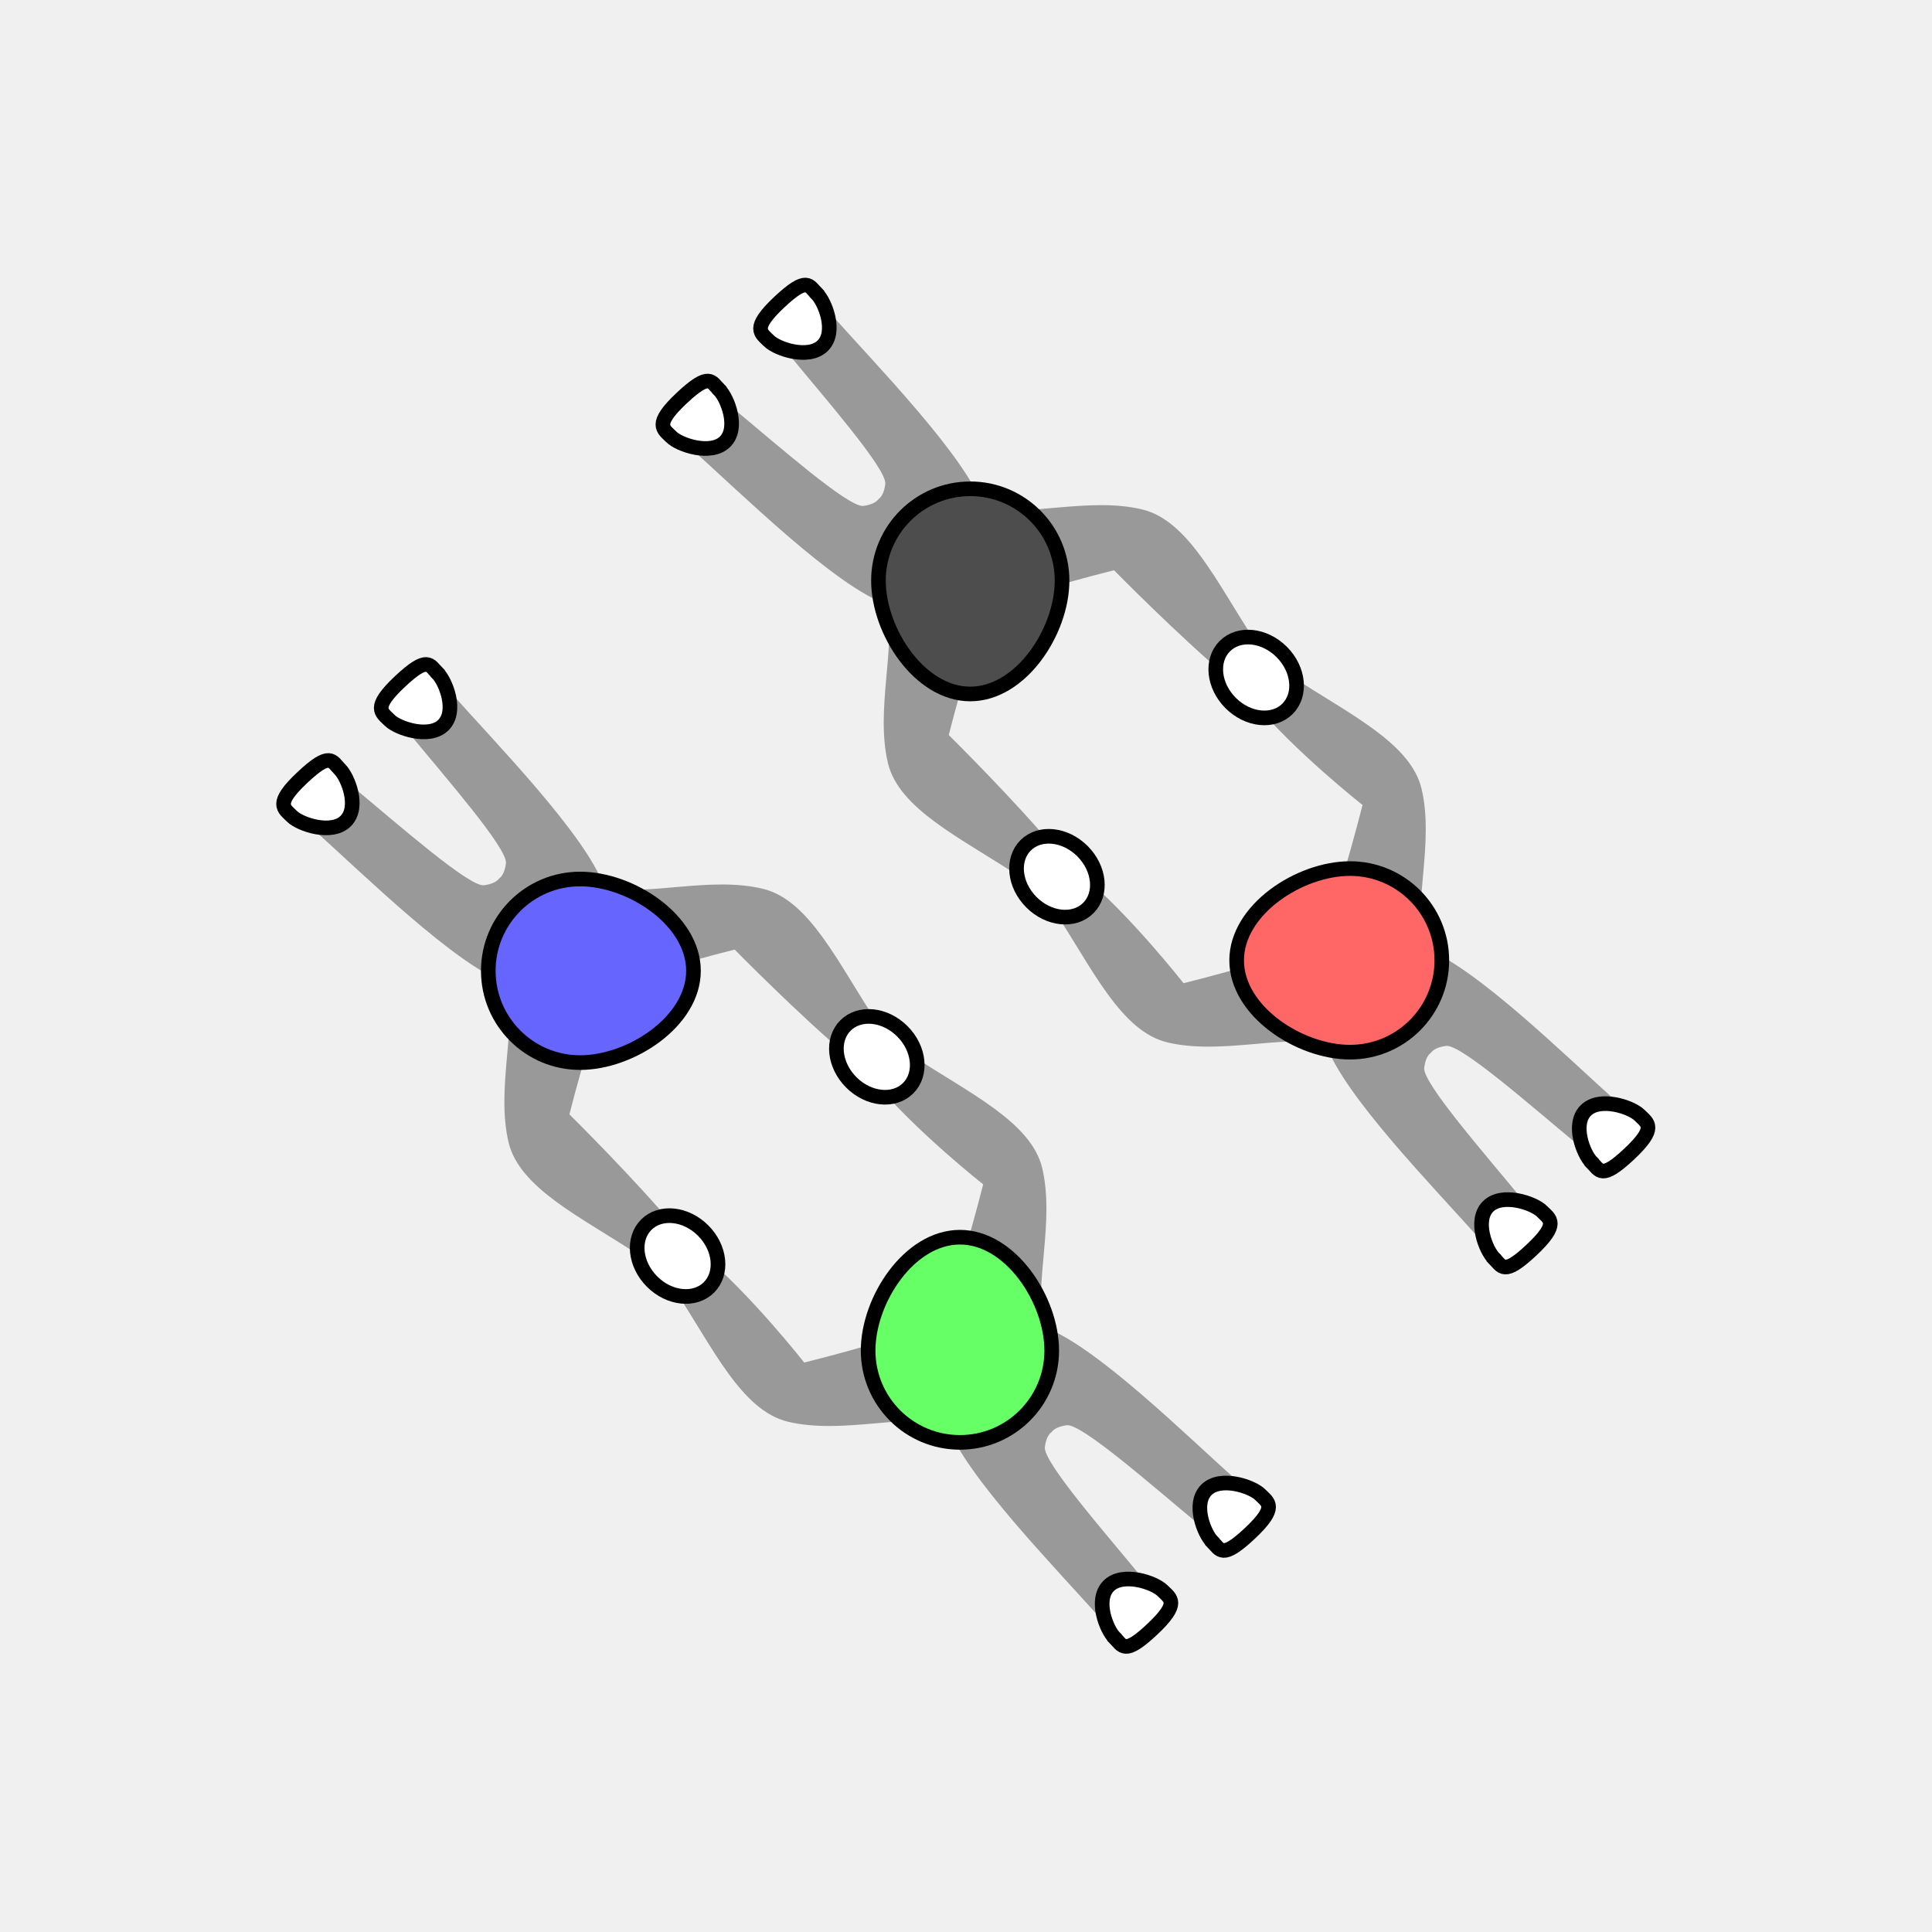
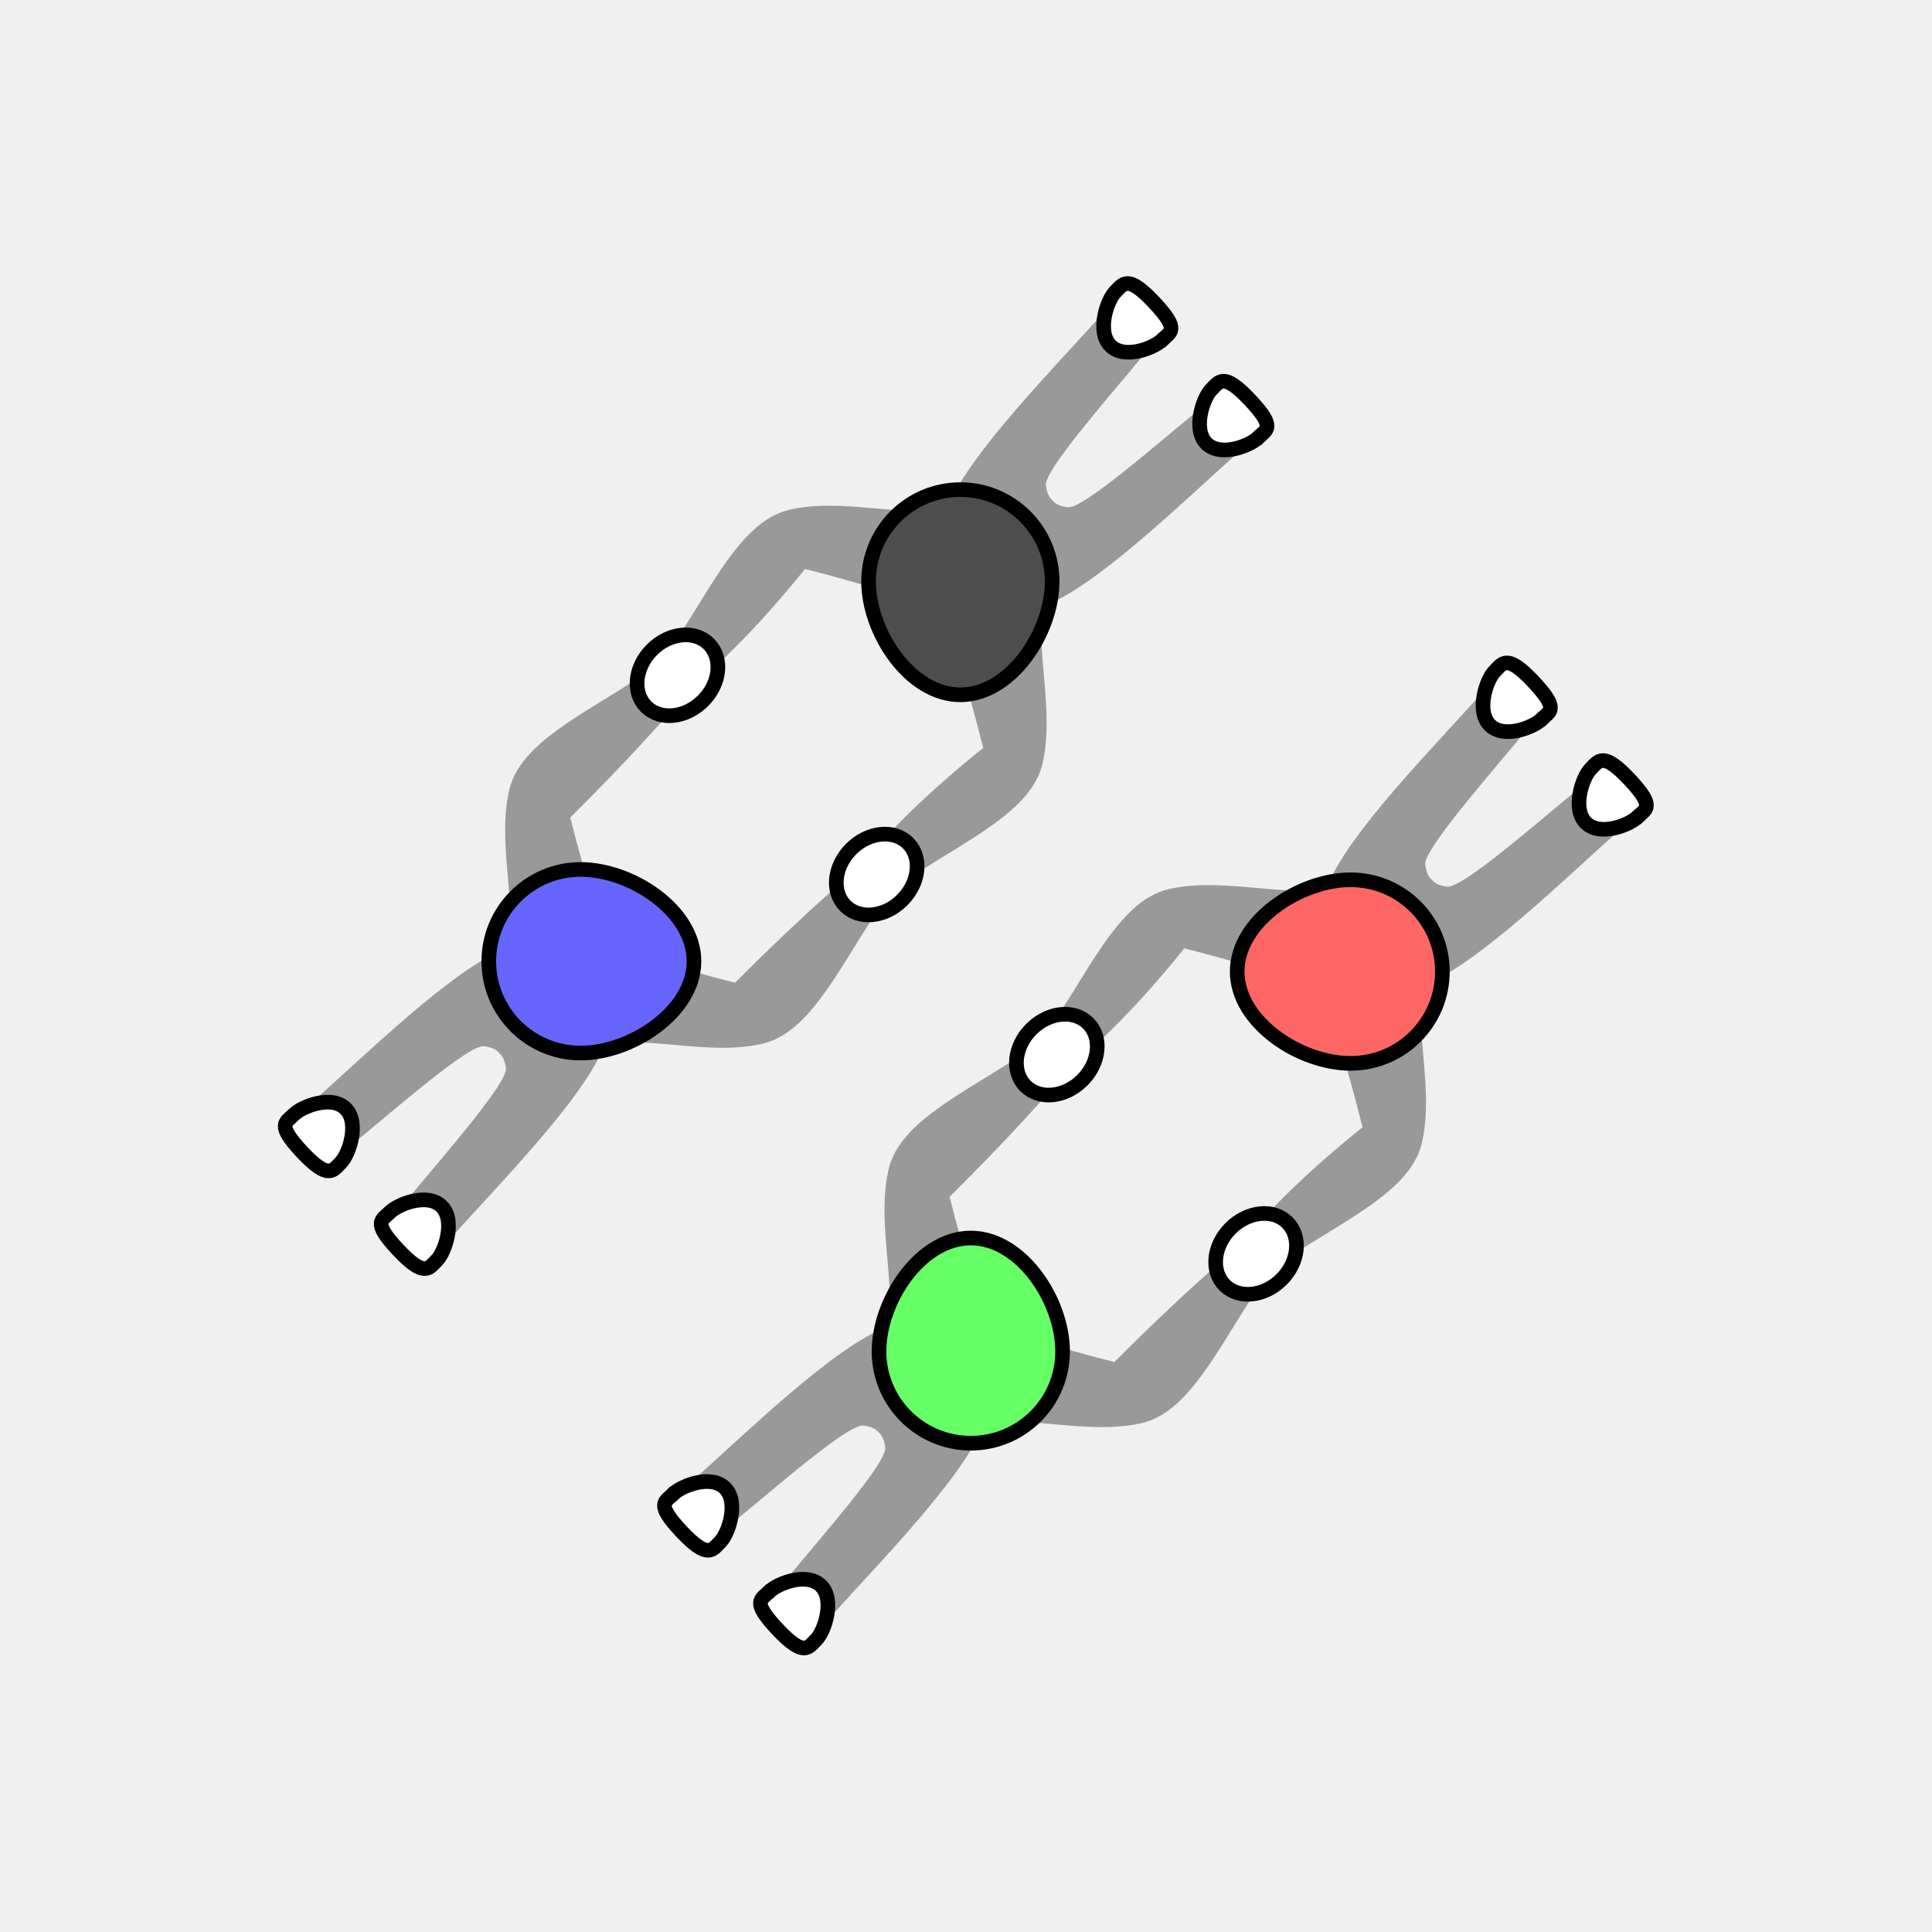
<svg xmlns="http://www.w3.org/2000/svg" width="35mm" height="35mm" viewBox="0 0 35 35" version="1.1" id="svg1" xml:space="preserve">
  <defs id="defs1" />
  <g id="layer1">
-     <path style="fill:#999999;fill-opacity:1;stroke:none;stroke-width:0.265;stroke-dasharray:none;stroke-opacity:1" d="m 16.062,7.559 c -0.262,-0.004 -0.518,0.082 -0.508,0.262 0.072,1.252 0.081,3.577 0.51,4.482 -0.438,0.679 -1.494,1.203 -2.016,2.047 -0.452,0.732 -0.021,1.908 0.217,3.084 0.056,0.276 0.796,0.476 0.822,0.195 0.109,-1.182 -0.076,-2.729 -0.076,-2.729 0.929,-0.552 1.775,-0.99 2.291,-1.248 0.515,0.26 1.358,0.702 2.285,1.258 0,0 -0.189,1.544 -0.084,2.727 0.025,0.28 0.766,0.082 0.822,-0.193 0.242,-1.175 0.678,-2.348 0.229,-3.082 -0.518,-0.846 -1.574,-1.372 -2.01,-2.053 0.432,-0.904 0.45,-3.23 0.527,-4.482 0.022,-0.359 -1.022,-0.346 -1.057,0.012 -0.101,1.03 -0.213,2.744 -0.428,2.906 -0.121,0.092 -0.211,0.116 -0.279,0.105 -0.068,0.01 -0.16,-0.015 -0.281,-0.107 C 16.814,10.579 16.706,8.866 16.609,7.836 16.593,7.657 16.325,7.563 16.062,7.559 Z" id="path4" transform="rotate(135,19.91295,16.74478)" />
-     <path id="path1" style="fill:#ff6666;fill-opacity:1;stroke:#000000;stroke-width:0.265" d="m 24.457,19.061 c -0.918,0 -2.054,-0.744 -2.054,-1.663 0,-0.918 1.136,-1.663 2.054,-1.663 0.918,0 1.663,0.744 1.663,1.663 0,0.918 -0.744,1.663 -1.663,1.663 z" />
-     <path id="path1-7-1" style="fill:#ffffff;stroke:#000000;stroke-width:0.265;stroke-dasharray:none" d="m 28.834,21.055 c -0.147,-0.147 -0.361,-0.683 -0.106,-0.938 0.255,-0.255 0.827,-0.061 0.974,0.086 0.147,0.147 0.323,0.223 -0.186,0.702 -0.509,0.478 -0.535,0.298 -0.682,0.151 z" />
-     <path id="path1-7-1-9" style="fill:#ffffff;stroke:#000000;stroke-width:0.265;stroke-dasharray:none" d="m 27.064,22.794 c -0.147,-0.147 -0.361,-0.683 -0.106,-0.938 0.255,-0.255 0.827,-0.061 0.974,0.086 0.147,0.147 0.323,0.223 -0.186,0.702 -0.509,0.478 -0.535,0.298 -0.682,0.151 z" />
-     <path style="fill:#999999;fill-opacity:1;stroke:none;stroke-width:0.265;stroke-dasharray:none;stroke-opacity:1" d="m 16.062,7.559 c -0.262,-0.004 -0.518,0.082 -0.508,0.262 0.072,1.252 0.081,3.577 0.51,4.482 -0.438,0.679 -1.494,1.203 -2.016,2.047 -0.452,0.732 -0.021,1.908 0.217,3.084 0.056,0.276 0.796,0.476 0.822,0.195 0.109,-1.182 0.098,-2.857 0.098,-2.857 0.891,-0.53 1.646,-0.911 2.117,-1.135 0.47,0.226 1.222,0.608 2.111,1.141 0,0 -0.015,1.677 0.09,2.859 0.025,0.28 0.766,0.082 0.822,-0.193 0.242,-1.175 0.678,-2.348 0.229,-3.082 -0.518,-0.846 -1.574,-1.372 -2.01,-2.053 0.432,-0.904 0.45,-3.23 0.527,-4.482 0.022,-0.359 -1.022,-0.346 -1.057,0.012 -0.101,1.03 -0.213,2.744 -0.428,2.906 -0.121,0.092 -0.211,0.116 -0.279,0.105 -0.068,0.01 -0.16,-0.015 -0.281,-0.107 C 16.814,10.579 16.706,8.866 16.609,7.836 16.593,7.657 16.325,7.563 16.062,7.559 Z" id="path4-6" transform="rotate(-45,14.42845,11.62661)" />
-     <ellipse style="fill:#ffffff;fill-opacity:1;stroke:#000000;stroke-width:0.265;stroke-dasharray:none;stroke-opacity:1" id="path1-7-2-9-9-1" cx="-7.413" cy="-24.77" rx="0.654" ry="0.803" transform="rotate(135)" />
-     <path id="path1-3" style="fill:#4d4d4d;fill-opacity:1;stroke:#000000;stroke-width:0.265" d="m 19.24,10.518 c 0,0.918 -0.744,2.054 -1.663,2.054 -0.918,10e-7 -1.663,-1.136 -1.663,-2.054 10e-7,-0.918 0.744,-1.663 1.663,-1.663 0.918,0 1.663,0.744 1.663,1.663 z" />
-     <path id="path1-7-1-1" style="fill:#ffffff;stroke:#000000;stroke-width:0.265;stroke-dasharray:none" d="m 13.03,7.063 c 0.147,0.147 0.361,0.683 0.106,0.938 -0.255,0.255 -0.827,0.061 -0.974,-0.086 -0.147,-0.147 -0.323,-0.223 0.186,-0.702 0.509,-0.478 0.535,-0.298 0.682,-0.151 z" />
-     <path id="path1-7-1-9-7" style="fill:#ffffff;stroke:#000000;stroke-width:0.265;stroke-dasharray:none" d="m 14.799,5.324 c 0.147,0.147 0.361,0.683 0.106,0.938 -0.255,0.255 -0.827,0.061 -0.974,-0.086 -0.147,-0.147 -0.323,-0.223 0.186,-0.702 0.509,-0.478 0.535,-0.298 0.682,-0.151 z" />
-     <ellipse style="fill:#ffffff;fill-opacity:1;stroke:#000000;stroke-width:0.265;stroke-dasharray:none;stroke-opacity:1" id="path1-7-2-9-9" cx="-2.309" cy="-24.77" rx="0.654" ry="0.803" transform="rotate(135)" />
-     <path style="fill:#999999;fill-opacity:1;stroke:none;stroke-width:0.265;stroke-dasharray:none;stroke-opacity:1" d="m 16.062,7.559 c -0.262,-0.004 -0.518,0.082 -0.508,0.262 0.072,1.252 0.081,3.577 0.51,4.482 -0.438,0.679 -1.494,1.203 -2.016,2.047 -0.452,0.732 -0.021,1.908 0.217,3.084 0.056,0.276 0.796,0.476 0.822,0.195 0.109,-1.182 -0.076,-2.729 -0.076,-2.729 0.929,-0.552 1.775,-0.99 2.291,-1.248 0.515,0.26 1.358,0.702 2.285,1.258 0,0 -0.189,1.544 -0.084,2.727 0.025,0.28 0.766,0.082 0.822,-0.193 0.242,-1.175 0.678,-2.348 0.229,-3.082 -0.518,-0.846 -1.574,-1.372 -2.01,-2.053 0.432,-0.904 0.45,-3.23 0.527,-4.482 0.022,-0.359 -1.022,-0.346 -1.057,0.012 -0.101,1.03 -0.213,2.744 -0.428,2.906 -0.121,0.092 -0.211,0.116 -0.279,0.105 -0.068,0.01 -0.16,-0.015 -0.281,-0.107 C 16.814,10.579 16.706,8.866 16.609,7.836 16.593,7.657 16.325,7.563 16.062,7.559 Z" id="path4-1" transform="rotate(135,15.05354,18.75761)" />
-     <path id="path1-5" style="fill:#66ff66;fill-opacity:1;stroke:#000000;stroke-width:0.265" d="m 15.727,24.467 c 0,-0.918 0.744,-2.054 1.663,-2.054 0.918,0 1.663,1.136 1.663,2.054 0,0.918 -0.744,1.663 -1.663,1.663 -0.918,0 -1.663,-0.744 -1.663,-1.663 z" />
-     <path id="path1-7-1-99" style="fill:#ffffff;stroke:#000000;stroke-width:0.265;stroke-dasharray:none" d="m 21.961,27.928 c -0.147,-0.147 -0.361,-0.683 -0.106,-0.938 0.255,-0.255 0.827,-0.061 0.974,0.086 0.147,0.147 0.323,0.223 -0.186,0.702 -0.509,0.478 -0.535,0.298 -0.682,0.151 z" />
-     <path id="path1-7-1-9-1" style="fill:#ffffff;stroke:#000000;stroke-width:0.265;stroke-dasharray:none" d="m 20.191,29.667 c -0.147,-0.147 -0.361,-0.683 -0.106,-0.938 0.255,-0.255 0.827,-0.061 0.974,0.086 0.147,0.147 0.323,0.223 -0.186,0.702 -0.509,0.478 -0.535,0.298 -0.682,0.151 z" />
-     <path style="fill:#999999;fill-opacity:1;stroke:none;stroke-width:0.265;stroke-dasharray:none;stroke-opacity:1" d="m 16.062,7.559 c -0.262,-0.004 -0.518,0.082 -0.508,0.262 0.072,1.252 0.081,3.577 0.51,4.482 -0.438,0.679 -1.494,1.203 -2.016,2.047 -0.452,0.732 -0.021,1.908 0.217,3.084 0.056,0.276 0.796,0.476 0.822,0.195 0.109,-1.182 0.098,-2.857 0.098,-2.857 0.891,-0.53 1.646,-0.911 2.117,-1.135 0.47,0.226 1.222,0.608 2.111,1.141 0,0 -0.015,1.677 0.09,2.859 0.025,0.28 0.766,0.082 0.822,-0.193 0.242,-1.175 0.678,-2.348 0.229,-3.082 -0.518,-0.846 -1.574,-1.372 -2.01,-2.053 0.432,-0.904 0.45,-3.23 0.527,-4.482 0.022,-0.359 -1.022,-0.346 -1.057,0.012 -0.101,1.03 -0.213,2.744 -0.428,2.906 -0.121,0.092 -0.211,0.116 -0.279,0.105 -0.068,0.01 -0.16,-0.015 -0.281,-0.107 C 16.814,10.579 16.706,8.866 16.609,7.836 16.593,7.657 16.325,7.563 16.062,7.559 Z" id="path4-6-4" transform="rotate(-45,19.28786,23.35827)" />
-     <ellipse style="fill:#ffffff;fill-opacity:1;stroke:#000000;stroke-width:0.265;stroke-dasharray:none;stroke-opacity:1" id="path1-7-2-9-9-1-9" cx="2.306" cy="-24.77" rx="0.654" ry="0.803" transform="rotate(135)" />
-     <path id="path1-3-1" style="fill:#6666ff;fill-opacity:1;stroke:#000000;stroke-width:0.265" d="m 10.509,15.924 c 0.918,0 2.054,0.744 2.054,1.663 0,0.918 -1.136,1.663 -2.054,1.663 -0.918,0 -1.663,-0.744 -1.663,-1.663 0,-0.918 0.744,-1.663 1.663,-1.663 z" />
-     <path id="path1-7-1-1-0" style="fill:#ffffff;stroke:#000000;stroke-width:0.265;stroke-dasharray:none" d="m 6.157,13.936 c 0.147,0.147 0.361,0.683 0.106,0.938 -0.255,0.255 -0.827,0.061 -0.974,-0.086 C 5.143,14.642 4.967,14.565 5.476,14.087 5.984,13.608 6.011,13.789 6.157,13.936 Z" />
-     <path id="path1-7-1-9-7-7" style="fill:#ffffff;stroke:#000000;stroke-width:0.265;stroke-dasharray:none" d="m 7.927,12.197 c 0.147,0.147 0.361,0.683 0.106,0.938 -0.255,0.255 -0.827,0.061 -0.974,-0.086 -0.147,-0.147 -0.323,-0.223 0.186,-0.702 0.509,-0.478 0.535,-0.298 0.682,-0.151 z" />
-     <ellipse style="fill:#ffffff;fill-opacity:1;stroke:#000000;stroke-width:0.265;stroke-dasharray:none;stroke-opacity:1" id="path1-7-2-9-9-5" cx="7.41" cy="-24.77" rx="0.654" ry="0.803" transform="rotate(135)" />
+     <path style="fill:#999999;fill-opacity:1;stroke:none;stroke-width:0.265;stroke-dasharray:none;stroke-opacity:1" d="m 16.062,7.559 c -0.262,-0.004 -0.518,0.082 -0.508,0.262 0.072,1.252 0.081,3.577 0.51,4.482 -0.438,0.679 -1.494,1.203 -2.016,2.047 -0.452,0.732 -0.021,1.908 0.217,3.084 0.056,0.276 0.796,0.476 0.822,0.195 0.109,-1.182 -0.076,-2.729 -0.076,-2.729 0.929,-0.552 1.775,-0.99 2.291,-1.248 0.515,0.26 1.358,0.702 2.285,1.258 0,0 -0.189,1.544 -0.084,2.727 0.025,0.28 0.766,0.082 0.822,-0.193 0.242,-1.175 0.678,-2.348 0.229,-3.082 -0.518,-0.846 -1.574,-1.372 -2.01,-2.053 0.432,-0.904 0.45,-3.23 0.527,-4.482 0.022,-0.359 -1.022,-0.346 -1.057,0.012 -0.101,1.03 -0.213,2.744 -0.428,2.906 -0.121,0.092 -0.211,0.116 -0.279,0.105 -0.068,0.01 -0.16,-0.015 -0.281,-0.107 C 16.814,10.579 16.706,8.866 16.609,7.836 16.593,7.657 16.325,7.563 16.062,7.559 Z" id="path4" transform="rotate(45,20.34093,12.08703)" />
+     <path id="path1" style="fill:#4d4d4d;fill-opacity:1;stroke:#000000;stroke-width:0.265" d="m 19.061,10.533 c 0,0.918 -0.744,2.054 -1.663,2.054 -0.918,0 -1.663,-1.136 -1.663,-2.054 0,-0.918 0.744,-1.663 1.663,-1.663 0.918,0 1.663,0.744 1.663,1.663 z" />
+     <path id="path1-7-1" style="fill:#ffffff;stroke:#000000;stroke-width:0.265;stroke-dasharray:none" d="m 21.055,6.157 c -0.147,0.147 -0.683,0.361 -0.938,0.106 -0.255,-0.255 -0.061,-0.827 0.086,-0.974 0.147,-0.147 0.223,-0.323 0.702,0.186 0.478,0.509 0.298,0.535 0.151,0.682 z" />
+     <path id="path1-7-1-9" style="fill:#ffffff;stroke:#000000;stroke-width:0.265;stroke-dasharray:none" d="m 22.794,7.927 c -0.147,0.147 -0.683,0.361 -0.938,0.106 -0.255,-0.255 -0.061,-0.827 0.086,-0.974 0.147,-0.147 0.223,-0.323 0.702,0.186 0.478,0.509 0.298,0.535 0.151,0.682 z" />
+     <path style="fill:#999999;fill-opacity:1;stroke:none;stroke-width:0.265;stroke-dasharray:none;stroke-opacity:1" d="m 16.062,7.559 c -0.262,-0.004 -0.518,0.082 -0.508,0.262 0.072,1.252 0.081,3.577 0.51,4.482 -0.438,0.679 -1.494,1.203 -2.016,2.047 -0.452,0.732 -0.021,1.908 0.217,3.084 0.056,0.276 0.796,0.476 0.822,0.195 0.109,-1.182 0.098,-2.857 0.098,-2.857 0.891,-0.53 1.646,-0.911 2.117,-1.135 0.47,0.226 1.222,0.608 2.111,1.141 0,0 -0.015,1.677 0.09,2.859 0.025,0.28 0.766,0.082 0.822,-0.193 0.242,-1.175 0.678,-2.348 0.229,-3.082 -0.518,-0.846 -1.574,-1.372 -2.01,-2.053 0.432,-0.904 0.45,-3.23 0.527,-4.482 0.022,-0.359 -1.022,-0.346 -1.057,0.012 -0.101,1.03 -0.213,2.744 -0.428,2.906 -0.121,0.092 -0.211,0.116 -0.279,0.105 -0.068,0.01 -0.16,-0.015 -0.281,-0.107 C 16.814,10.579 16.706,8.866 16.609,7.836 16.593,7.657 16.325,7.563 16.062,7.559 Z" id="path4-6" transform="rotate(-135,14.8782,16.6748)" />
+     <ellipse style="fill:#ffffff;fill-opacity:1;stroke:#000000;stroke-width:0.265;stroke-dasharray:none;stroke-opacity:1" id="path1-7-2-9-9-1" cx="17.329" cy="-0.028" rx="0.654" ry="0.803" transform="rotate(45)" />
+     <path id="path1-3" style="fill:#6666ff;fill-opacity:1;stroke:#000000;stroke-width:0.265" d="m 10.518,15.751 c 0.918,0 2.054,0.744 2.054,1.663 10e-7,0.918 -1.136,1.663 -2.054,1.663 -0.918,-1e-6 -1.663,-0.744 -1.663,-1.663 0,-0.918 0.744,-1.663 1.663,-1.663 z" />
+     <path id="path1-7-1-1" style="fill:#ffffff;stroke:#000000;stroke-width:0.265;stroke-dasharray:none" d="m 7.063,21.961 c 0.147,-0.147 0.683,-0.361 0.938,-0.106 0.255,0.255 0.061,0.827 -0.086,0.974 C 7.77,22.976 7.693,23.152 7.214,22.643 6.736,22.134 6.917,22.108 7.063,21.961 Z" />
+     <path id="path1-7-1-9-7" style="fill:#ffffff;stroke:#000000;stroke-width:0.265;stroke-dasharray:none" d="m 5.324,20.191 c 0.147,-0.147 0.683,-0.361 0.938,-0.106 0.255,0.255 0.061,0.827 -0.086,0.974 C 6.031,21.206 5.954,21.382 5.475,20.873 4.997,20.364 5.178,20.338 5.324,20.191 Z" />
+     <ellipse style="fill:#ffffff;fill-opacity:1;stroke:#000000;stroke-width:0.265;stroke-dasharray:none;stroke-opacity:1" id="path1-7-2-9-9" cx="22.433" cy="-0.028" rx="0.654" ry="0.803" transform="rotate(45)" />
+     <path style="fill:#999999;fill-opacity:1;stroke:none;stroke-width:0.265;stroke-dasharray:none;stroke-opacity:1" d="m 16.062,7.559 c -0.262,-0.004 -0.518,0.082 -0.508,0.262 0.072,1.252 0.081,3.577 0.51,4.482 -0.438,0.679 -1.494,1.203 -2.016,2.047 -0.452,0.732 -0.021,1.908 0.217,3.084 0.056,0.276 0.796,0.476 0.822,0.195 0.109,-1.182 -0.076,-2.729 -0.076,-2.729 0.929,-0.552 1.775,-0.99 2.291,-1.248 0.515,0.26 1.358,0.702 2.285,1.258 0,0 -0.189,1.544 -0.084,2.727 0.025,0.28 0.766,0.082 0.822,-0.193 0.242,-1.175 0.678,-2.348 0.229,-3.082 -0.518,-0.846 -1.574,-1.372 -2.01,-2.053 0.432,-0.904 0.45,-3.23 0.527,-4.482 0.022,-0.359 -1.022,-0.346 -1.057,0.012 -0.101,1.03 -0.213,2.744 -0.428,2.906 -0.121,0.092 -0.211,0.116 -0.279,0.105 -0.068,0.01 -0.16,-0.015 -0.281,-0.107 C 16.814,10.579 16.706,8.866 16.609,7.836 16.593,7.657 16.325,7.563 16.062,7.559 Z" id="path4-1" transform="rotate(45,15.48152,23.81869)" />
+     <path id="path1-5" style="fill:#ff6666;fill-opacity:1;stroke:#000000;stroke-width:0.265" d="m 24.467,19.264 c -0.918,0 -2.054,-0.744 -2.054,-1.663 0,-0.918 1.136,-1.663 2.054,-1.663 0.918,0 1.663,0.744 1.663,1.663 0,0.918 -0.744,1.663 -1.663,1.663 z" />
+     <path id="path1-7-1-99" style="fill:#ffffff;stroke:#000000;stroke-width:0.265;stroke-dasharray:none" d="m 27.928,13.03 c -0.147,0.147 -0.683,0.361 -0.938,0.106 -0.255,-0.255 -0.061,-0.827 0.086,-0.974 0.147,-0.147 0.223,-0.323 0.702,0.186 0.478,0.509 0.298,0.535 0.151,0.682 z" />
+     <path id="path1-7-1-9-1" style="fill:#ffffff;stroke:#000000;stroke-width:0.265;stroke-dasharray:none" d="m 29.667,14.799 c -0.147,0.147 -0.683,0.361 -0.938,0.106 -0.255,-0.255 -0.061,-0.827 0.086,-0.974 0.147,-0.147 0.223,-0.323 0.702,0.186 0.478,0.509 0.298,0.535 0.151,0.682 z" />
+     <path style="fill:#999999;fill-opacity:1;stroke:none;stroke-width:0.265;stroke-dasharray:none;stroke-opacity:1" d="m 16.062,7.559 c -0.262,-0.004 -0.518,0.082 -0.508,0.262 0.072,1.252 0.081,3.577 0.51,4.482 -0.438,0.679 -1.494,1.203 -2.016,2.047 -0.452,0.732 -0.021,1.908 0.217,3.084 0.056,0.276 0.796,0.476 0.822,0.195 0.109,-1.182 0.098,-2.857 0.098,-2.857 0.891,-0.53 1.646,-0.911 2.117,-1.135 0.47,0.226 1.222,0.608 2.111,1.141 0,0 -0.015,1.677 0.09,2.859 0.025,0.28 0.766,0.082 0.822,-0.193 0.242,-1.175 0.678,-2.348 0.229,-3.082 -0.518,-0.846 -1.574,-1.372 -2.01,-2.053 0.432,-0.904 0.45,-3.23 0.527,-4.482 0.022,-0.359 -1.022,-0.346 -1.057,0.012 -0.101,1.03 -0.213,2.744 -0.428,2.906 -0.121,0.092 -0.211,0.116 -0.279,0.105 -0.068,0.01 -0.16,-0.015 -0.281,-0.107 C 16.814,10.579 16.706,8.866 16.609,7.836 16.593,7.657 16.325,7.563 16.062,7.559 Z" id="path4-6-4" transform="rotate(-135,19.73761,18.68764)" />
+     <ellipse style="fill:#ffffff;fill-opacity:1;stroke:#000000;stroke-width:0.265;stroke-dasharray:none;stroke-opacity:1" id="path1-7-2-9-9-1-9" cx="27.048" cy="-0.028" rx="0.654" ry="0.803" transform="rotate(45)" />
+     <path id="path1-3-1" style="fill:#66ff66;fill-opacity:1;stroke:#000000;stroke-width:0.265" d="m 15.924,24.482 c 0,-0.918 0.744,-2.054 1.663,-2.054 0.918,0 1.663,1.136 1.663,2.054 0,0.918 -0.744,1.663 -1.663,1.663 -0.918,0 -1.663,-0.744 -1.663,-1.663 z" />
+     <path id="path1-7-1-1-0" style="fill:#ffffff;stroke:#000000;stroke-width:0.265;stroke-dasharray:none" d="m 13.936,28.834 c 0.147,-0.147 0.683,-0.361 0.938,-0.106 0.255,0.255 0.061,0.827 -0.086,0.974 -0.147,0.147 -0.223,0.323 -0.702,-0.186 -0.478,-0.509 -0.298,-0.535 -0.151,-0.682 z" />
+     <path id="path1-7-1-9-7-7" style="fill:#ffffff;stroke:#000000;stroke-width:0.265;stroke-dasharray:none" d="m 12.197,27.064 c 0.147,-0.147 0.683,-0.361 0.938,-0.106 0.255,0.255 0.061,0.827 -0.086,0.974 -0.147,0.147 -0.223,0.323 -0.702,-0.186 -0.478,-0.509 -0.298,-0.535 -0.151,-0.682 z" />
+     <ellipse style="fill:#ffffff;fill-opacity:1;stroke:#000000;stroke-width:0.265;stroke-dasharray:none;stroke-opacity:1" id="path1-7-2-9-9-5" cx="32.152" cy="-0.028" rx="0.654" ry="0.803" transform="rotate(45)" />
  </g>
</svg>
